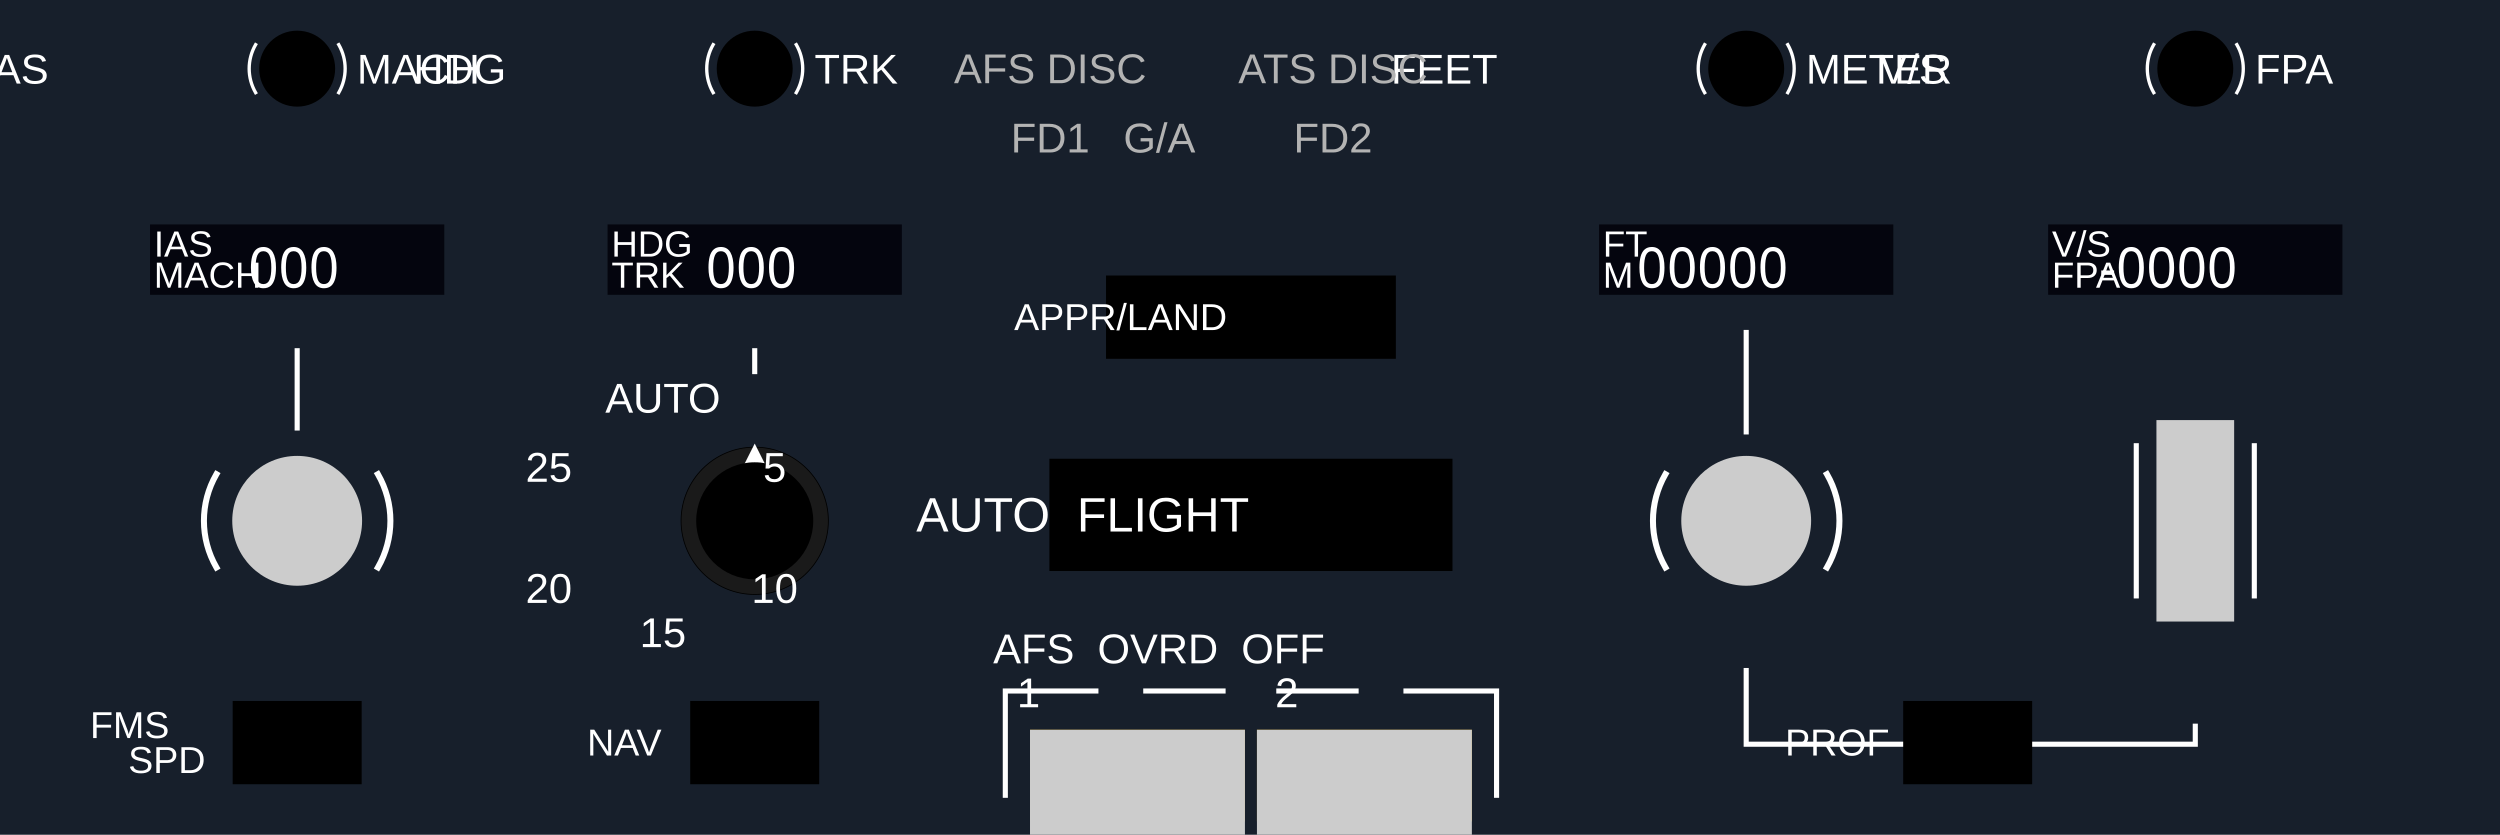
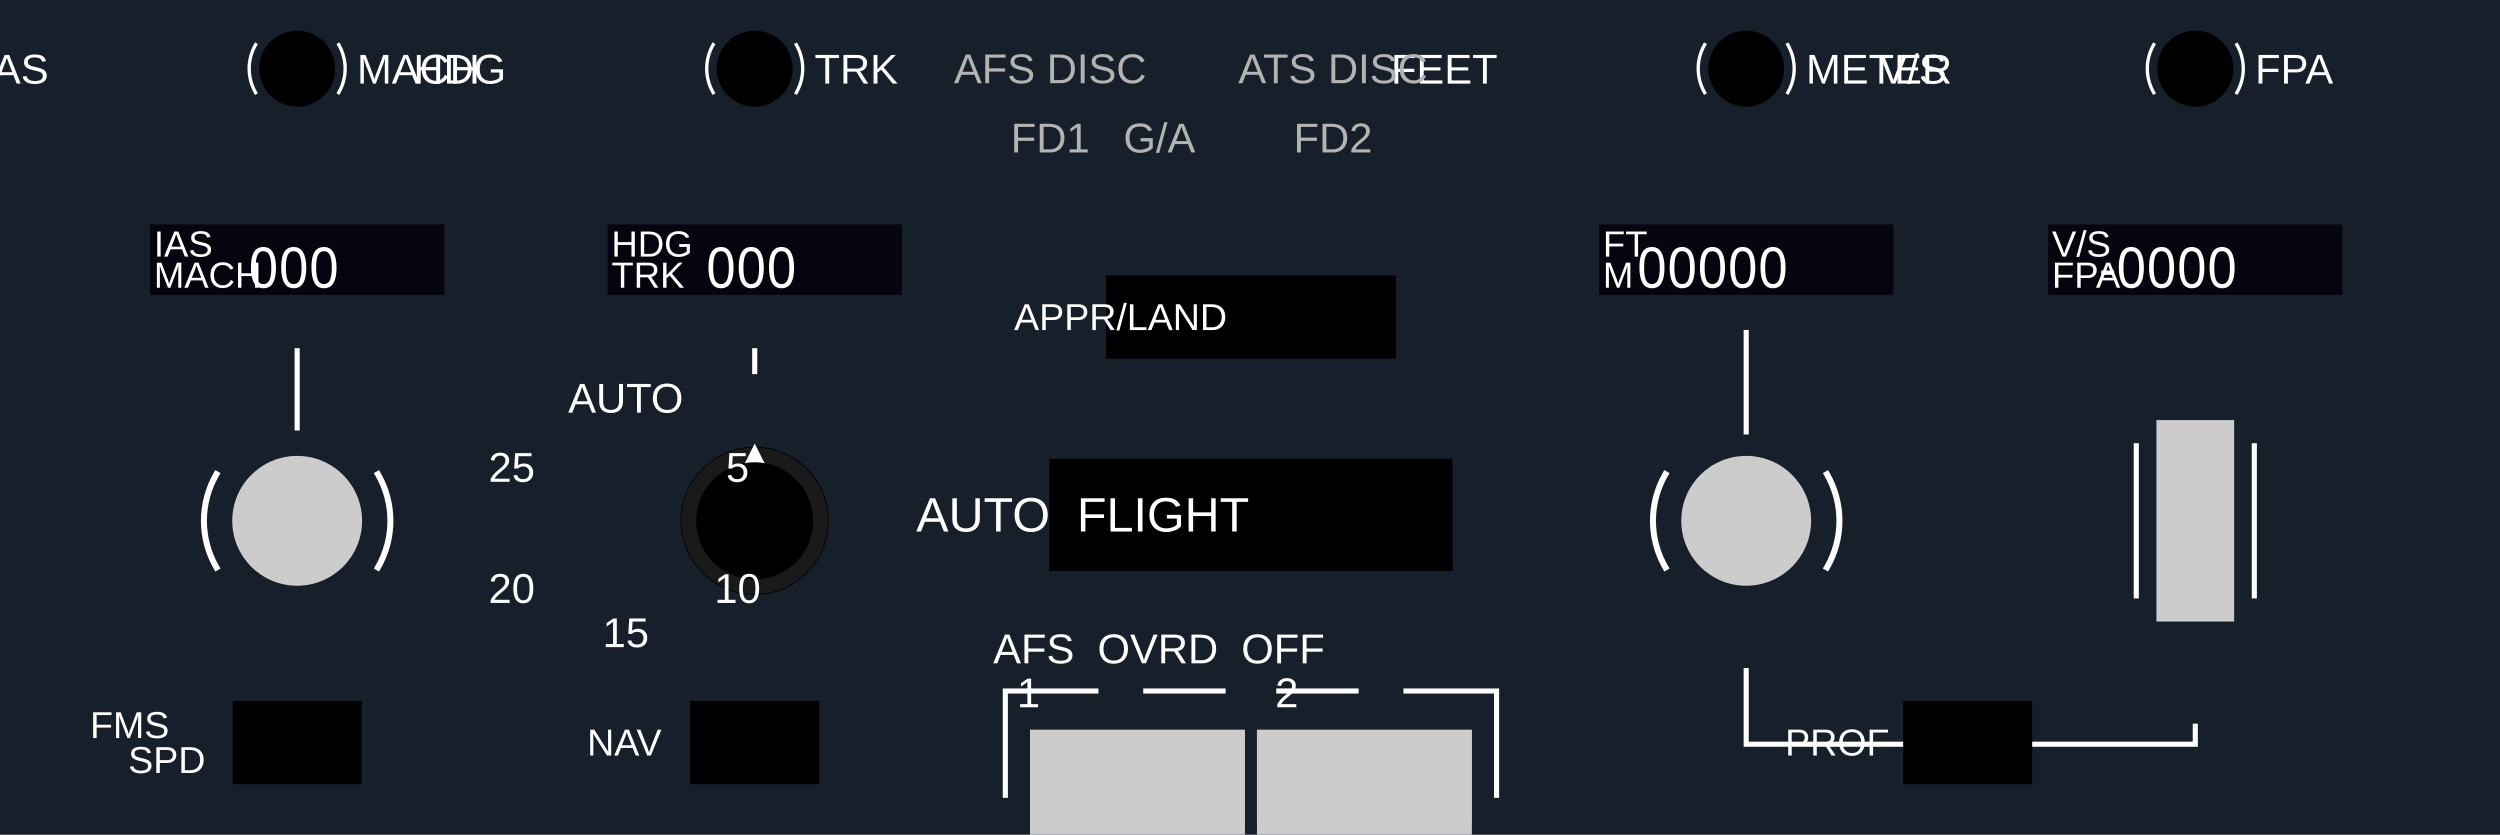
<svg xmlns="http://www.w3.org/2000/svg" xmlns:ns1="http://www.openswatchbook.org/uri/2009/osb" version="1.1" width="599" height="200" id="svg3651">
  <defs id="defs3653">
    <linearGradient id="linearGradient5215">
      <stop style="stop-color:#e6e6e6;stop-opacity:1;" offset="0" id="stop5217" />
      <stop style="stop-color:#e6e6e6;stop-opacity:0;" offset="1" id="stop5219" />
    </linearGradient>
    <linearGradient id="linearGradient5209" ns1:paint="solid">
      <stop style="stop-color:#e6e6e6;stop-opacity:1;" offset="0" id="stop5211" />
    </linearGradient>
    <symbol id="*Paper_Space" />
    <symbol id="*Model_Space" />
    <pattern y="0" x="0" width="8" patternUnits="userSpaceOnUse" id="Hatch" height="8">
      <path id="path5322" stroke-width="0.25" stroke="#000000" linecap="square" d="M8 4 l-4,4" />
      <path id="path5324" stroke-width="0.25" stroke="#000000" linecap="square" d="M6 2 l-4,4" />
      <path id="path5326" stroke-width="0.25" stroke="#000000" linecap="square" d="M4 0 l-4,4" />
    </pattern>
    <marker style="overflow:visible" refY="0" refX="0" orient="auto" id="DistanceX">
      <path id="path5319" style="stroke:#000000;stroke-width:0.5" d="M 3,-3 -3,3 M 0,-5 0,5" />
    </marker>
  </defs>
  <g id="layer1" transform="translate(0,-852.3622)">
    <rect style="fill:#171f2b;fill-opacity:1;stroke:none;stroke-width:1.8;stroke-linecap:square;stroke-linejoin:miter;stroke-miterlimit:4;stroke-dasharray:none;stroke-opacity:1" id="rect4230" width="599" height="200" x="0" y="852.362" />
    <g id="ApprLand" transform="matrix(0.8,0,0,0.8,228.5241,108.537)">
      <rect y="1012.298" x="45.599" height="24.944" width="86.804" id="rect4392-4" style="fill:#000000;fill-opacity:1;stroke:none;stroke-width:1.8;stroke-linecap:square;stroke-linejoin:miter;stroke-miterlimit:4;stroke-dasharray:none;stroke-opacity:1" />
      <text transform="scale(1.000002,0.9999983)" id="text4394-3" y="1028.642" x="88.855" style="font-style:normal;font-weight:normal;font-size:40.001px;line-height:93%;font-family:'Liberation Sans';text-align:center;letter-spacing:0px;word-spacing:0px;text-anchor:middle;fill:#000000;fill-opacity:1;stroke:none;stroke-width:1px;stroke-linecap:butt;stroke-linejoin:miter;stroke-opacity:1" xml:space="preserve">
        <tspan id="tspan4396-8" style="font-style:normal;font-variant:normal;font-weight:normal;font-stretch:normal;font-size:11.25px;line-height:93%;font-family:'Liberation Sans';-inkscape-font-specification:'Liberation Sans';text-align:center;text-anchor:middle;fill:#ffffff" y="1028.642" x="88.855">APPR/LAND</tspan>
      </text>
    </g>
    <text xml:space="preserve" style="font-style:normal;font-weight:normal;font-size:32px;line-height:125%;font-family:'Liberation Sans';letter-spacing:0px;word-spacing:0px;fill:#000000;fill-opacity:1;stroke:none;stroke-width:1px;stroke-linecap:butt;stroke-linejoin:miter;stroke-opacity:1" x="56.098" y="872.399" id="text4184">
      <tspan id="tspan4186" x="56.098" y="872.399" style="font-style:normal;font-variant:normal;font-weight:normal;font-stretch:normal;font-size:10px;font-family:'Liberation Sans';-inkscape-font-specification:'Liberation Sans';text-align:end;text-anchor:end;fill:#ffffff">IAS</tspan>
    </text>
    <text id="text4188" y="872.399" x="85.528" style="font-style:normal;font-weight:normal;font-size:32px;line-height:125%;font-family:'Liberation Sans';letter-spacing:0px;word-spacing:0px;fill:#000000;fill-opacity:1;stroke:none;stroke-width:1px;stroke-linecap:butt;stroke-linejoin:miter;stroke-opacity:1" xml:space="preserve">
      <tspan style="font-style:normal;font-variant:normal;font-weight:normal;font-stretch:normal;font-size:10px;font-family:'Liberation Sans';-inkscape-font-specification:'Liberation Sans';fill:#ffffff" y="872.399" x="85.528" id="tspan4190">MACH</tspan>
    </text>
    <path style="fill:none;fill-opacity:1;stroke:#ffffff;stroke-width:0.8;stroke-linecap:square;stroke-linejoin:miter;stroke-miterlimit:4;stroke-dasharray:none;stroke-opacity:1" d="m 81.159,863.063 c 2.054,3.558 2.054,7.941 0,11.498" id="path4198" />
    <path style="fill:none;fill-opacity:1;stroke:#ffffff;stroke-width:0.8;stroke-linecap:square;stroke-linejoin:miter;stroke-miterlimit:4;stroke-dasharray:none;stroke-opacity:1" d="m 61.243,874.561 c -2.054,-3.558 -2.054,-7.941 -1e-6,-11.498" id="path4200" />
    <path style="fill:#000000;fill-opacity:1;stroke:none;stroke-width:1;stroke-linecap:square;stroke-linejoin:miter;stroke-miterlimit:4;stroke-dasharray:none;stroke-opacity:1" d="m 80.302,868.812 c 3e-6,5.027 -4.075,9.102 -9.101,9.102 -5.027,0 -9.102,-4.075 -9.101,-9.102 3e-6,-5.027 4.075,-9.102 9.101,-9.102 5.027,0 9.101,4.075 9.101,9.102 z" id="IasMach" />
    <path style="fill:none;fill-rule:evenodd;stroke:#ffffff;stroke-width:1.224;stroke-linecap:butt;stroke-linejoin:miter;stroke-miterlimit:4;stroke-dasharray:none;stroke-opacity:1" d="m 71.201,935.785 0,19.738" id="path4204" />
    <path style="fill:none;fill-opacity:1;stroke:#ffffff;stroke-width:1.44;stroke-linecap:square;stroke-linejoin:miter;stroke-miterlimit:4;stroke-dasharray:none;stroke-opacity:1" d="m 90.548,965.98 c 3.991,6.912 3.991,15.428 0,22.34" id="path4206" />
    <path style="fill:none;fill-opacity:1;stroke:#ffffff;stroke-width:1.44;stroke-linecap:square;stroke-linejoin:miter;stroke-miterlimit:4;stroke-dasharray:none;stroke-opacity:1" d="m 51.854,988.32 c -3.991,-6.912 -3.991,-15.428 0,-22.34" id="path4208" />
    <path style="fill:#cccccc;fill-opacity:1;stroke:none;stroke-width:1;stroke-linecap:square;stroke-linejoin:miter;stroke-miterlimit:4;stroke-dasharray:none;stroke-opacity:1" d="m 86.757,977.15 c 0,8.591 -6.965,15.556 -15.556,15.556 -8.591,0 -15.556,-6.965 -15.556,-15.556 0,-8.591 6.965,-15.556 15.556,-15.556 8.591,0 15.556,6.965 15.556,15.556 z" id="SpdKnob" />
    <g id="FmsSpeed" transform="matrix(0.8,0,0,0.8,0,210.4724)">
      <rect y="1012.299" x="69.685" height="24.943" width="38.632" id="rect4212" style="fill:#000000;fill-opacity:1;stroke:none;stroke-width:1.8;stroke-linecap:square;stroke-linejoin:miter;stroke-miterlimit:4;stroke-dasharray:none;stroke-opacity:1" />
      <text transform="scale(0.999998,1.000002)" id="text4214" y="1023.41" x="88.855" style="font-style:normal;font-weight:normal;font-size:40.001px;line-height:93%;font-family:'Liberation Sans';text-align:center;letter-spacing:0px;word-spacing:0px;text-anchor:middle;fill:#000000;fill-opacity:1;stroke:none;stroke-width:1px;stroke-linecap:butt;stroke-linejoin:miter;stroke-opacity:1" xml:space="preserve">
        <tspan style="font-style:normal;font-variant:normal;font-weight:normal;font-stretch:normal;font-size:11.25px;line-height:93%;font-family:'Liberation Sans';-inkscape-font-specification:'Liberation Sans';text-align:center;text-anchor:middle;fill:#ffffff" y="1023.41" x="88.855" id="tspan4216">FMS</tspan>
        <tspan id="tspan4218" style="font-style:normal;font-variant:normal;font-weight:normal;font-stretch:normal;font-size:11.25px;line-height:93%;font-family:'Liberation Sans';-inkscape-font-specification:'Liberation Sans';text-align:center;text-anchor:middle;fill:#ffffff" y="1033.873" x="88.855">SPD</tspan>
      </text>
    </g>
    <rect style="fill:#04050e;fill-opacity:1;stroke:none;stroke-width:1.8;stroke-linecap:square;stroke-linejoin:miter;stroke-miterlimit:4;stroke-dasharray:none;stroke-opacity:1" id="rect4264" width="70.51" height="16.861" x="35.945" y="906.136" />
    <text id="text4304" y="872.399" x="165.727" style="font-style:normal;font-weight:normal;font-size:32px;line-height:125%;font-family:'Liberation Sans';letter-spacing:0px;word-spacing:0px;fill:#000000;fill-opacity:1;stroke:none;stroke-width:1px;stroke-linecap:butt;stroke-linejoin:miter;stroke-opacity:1" xml:space="preserve">
      <tspan style="font-style:normal;font-variant:normal;font-weight:normal;font-stretch:normal;font-size:10px;font-family:'Liberation Sans';-inkscape-font-specification:'Liberation Sans';text-align:end;text-anchor:end;fill:#ffffff" y="872.399" x="165.727" id="tspan4306">HDG</tspan>
    </text>
    <text xml:space="preserve" style="font-style:normal;font-weight:normal;font-size:32px;line-height:125%;font-family:'Liberation Sans';letter-spacing:0px;word-spacing:0px;fill:#000000;fill-opacity:1;stroke:none;stroke-width:1px;stroke-linecap:butt;stroke-linejoin:miter;stroke-opacity:1" x="195.157" y="872.399" id="text4308">
      <tspan id="tspan4310" x="195.157" y="872.399" style="font-style:normal;font-variant:normal;font-weight:normal;font-stretch:normal;font-size:10px;font-family:'Liberation Sans';-inkscape-font-specification:'Liberation Sans';fill:#ffffff">TRK</tspan>
    </text>
    <path id="path4312" d="m 190.788,863.063 c 2.054,3.558 2.054,7.941 0,11.498" style="fill:none;fill-opacity:1;stroke:#ffffff;stroke-width:0.8;stroke-linecap:square;stroke-linejoin:miter;stroke-miterlimit:4;stroke-dasharray:none;stroke-opacity:1" />
    <path id="path4314" d="m 170.872,874.561 c -2.054,-3.558 -2.054,-7.941 0,-11.498" style="fill:none;fill-opacity:1;stroke:#ffffff;stroke-width:0.8;stroke-linecap:square;stroke-linejoin:miter;stroke-miterlimit:4;stroke-dasharray:none;stroke-opacity:1" />
    <path style="fill:#000000;fill-opacity:1;stroke:none;stroke-width:1;stroke-linecap:square;stroke-linejoin:miter;stroke-miterlimit:4;stroke-dasharray:none;stroke-opacity:1" d="m 189.931,868.812 c 0,5.027 -4.075,9.102 -9.101,9.102 -5.027,0 -9.101,-4.075 -9.101,-9.102 0,-5.027 4.075,-9.102 9.101,-9.102 5.027,0 9.101,4.075 9.101,9.102 z" id="HdgTrk" />
    <path id="path4318" d="m 180.83,935.785 0,6.221" style="fill:none;fill-rule:evenodd;stroke:#ffffff;stroke-width:1.224;stroke-linecap:butt;stroke-linejoin:miter;stroke-miterlimit:4;stroke-dasharray:none;stroke-opacity:1" />
    <g id="HdgKnob">
      <path style="fill:#1a1a1a;fill-opacity:1;stroke:#000000;stroke-width:0.2;stroke-linecap:square;stroke-linejoin:miter;stroke-miterlimit:4;stroke-dasharray:none;stroke-opacity:1" d="m 198.476,977.15 c 0,9.746 -7.9,17.646 -17.646,17.646 -9.746,0 -17.646,-7.9 -17.646,-17.646 0,-9.746 7.9,-17.646 17.646,-17.646 9.746,0 17.646,7.9 17.646,17.646 z" id="ellipse4386" />
      <path id="BankLimit" d="m 177.886,965.603 2.944,-5.853 2.944,5.853" style="fill:#ffffff;fill-rule:evenodd;stroke:#ffffff;stroke-width:1px;stroke-linecap:butt;stroke-linejoin:miter;stroke-opacity:1" />
      <path style="fill:#000000;fill-opacity:1;stroke:none;stroke-width:1;stroke-linecap:square;stroke-linejoin:miter;stroke-miterlimit:4;stroke-dasharray:none;stroke-opacity:1" d="m 194.853,977.15 c 0,7.745 -6.278,14.023 -14.023,14.023 -7.745,0 -14.023,-6.278 -14.023,-14.023 0,-7.745 6.278,-14.023 14.023,-14.023 7.745,0 14.023,6.278 14.023,14.023 z" id="path4202" />
    </g>
    <g transform="matrix(0.8,0,0,0.8,109.6293,210.4724)" id="Nav">
      <rect style="fill:#000000;fill-opacity:1;stroke:none;stroke-width:1.8;stroke-linecap:square;stroke-linejoin:miter;stroke-miterlimit:4;stroke-dasharray:none;stroke-opacity:1" id="rect4328" width="38.632" height="24.944" x="69.685" y="1012.298" />
      <text xml:space="preserve" style="font-style:normal;font-weight:normal;font-size:40.001px;line-height:93%;font-family:'Liberation Sans';text-align:center;letter-spacing:0px;word-spacing:0px;text-anchor:middle;fill:#000000;fill-opacity:1;stroke:none;stroke-width:1px;stroke-linecap:butt;stroke-linejoin:miter;stroke-opacity:1" x="88.855" y="1028.642" id="text4330" transform="scale(1.000002,0.9999983)">
        <tspan x="88.855" y="1028.642" style="font-style:normal;font-variant:normal;font-weight:normal;font-stretch:normal;font-size:11.25px;line-height:93%;font-family:'Liberation Sans';-inkscape-font-specification:'Liberation Sans';text-align:center;text-anchor:middle;fill:#ffffff" id="tspan4334">NAV</tspan>
      </text>
    </g>
    <rect y="906.136" x="145.574" height="16.861" width="70.51" id="rect4336" style="fill:#04050e;fill-opacity:1;stroke:none;stroke-width:1.8;stroke-linecap:square;stroke-linejoin:miter;stroke-miterlimit:4;stroke-dasharray:none;stroke-opacity:1" />
-     <text id="BankAuto" y="951.232" x="181.058" style="font-style:normal;font-weight:normal;font-size:32px;line-height:125%;font-family:'Liberation Sans';letter-spacing:0px;word-spacing:0px;fill:#000000;fill-opacity:1;stroke:none;stroke-width:1px;stroke-linecap:butt;stroke-linejoin:miter;stroke-opacity:1" xml:space="preserve">
-       <tspan style="font-style:normal;font-variant:normal;font-weight:normal;font-stretch:normal;font-size:10px;font-family:'Liberation Sans';-inkscape-font-specification:'Liberation Sans';text-align:center;text-anchor:middle;fill:#ffffff" y="951.232" x="181.058" id="tspan4346">AUTO</tspan>
-     </text>
-     <text xml:space="preserve" style="font-style:normal;font-weight:normal;font-size:32px;line-height:125%;font-family:'Liberation Sans';letter-spacing:0px;word-spacing:0px;fill:#000000;fill-opacity:1;stroke:none;stroke-width:1px;stroke-linecap:butt;stroke-linejoin:miter;stroke-opacity:1" x="181.058" y="1007.415" id="Bank15">
-       <tspan id="tspan4368" x="181.058" y="1007.415" style="font-style:normal;font-variant:normal;font-weight:normal;font-stretch:normal;font-size:10px;font-family:'Liberation Sans';-inkscape-font-specification:'Liberation Sans';text-align:center;text-anchor:middle;fill:#ffffff">15</tspan>
-     </text>
-     <text id="Bank20" y="996.826" x="153.72" style="font-style:normal;font-weight:normal;font-size:32px;line-height:125%;font-family:'Liberation Sans';letter-spacing:0px;word-spacing:0px;fill:#000000;fill-opacity:1;stroke:none;stroke-width:1px;stroke-linecap:butt;stroke-linejoin:miter;stroke-opacity:1" xml:space="preserve" transform="scale(1.000002,0.9999978)">
-       <tspan style="font-style:normal;font-variant:normal;font-weight:normal;font-stretch:normal;font-size:10px;font-family:'Liberation Sans';-inkscape-font-specification:'Liberation Sans';text-align:center;text-anchor:middle;fill:#ffffff" y="996.826" x="153.72" id="tspan4372">20</tspan>
-     </text>
-     <text xml:space="preserve" style="font-style:normal;font-weight:normal;font-size:32px;line-height:125%;font-family:'Liberation Sans';letter-spacing:0px;word-spacing:0px;fill:#000000;fill-opacity:1;stroke:none;stroke-width:1px;stroke-linecap:butt;stroke-linejoin:miter;stroke-opacity:1" x="207.833" y="996.826" id="Bank10" transform="scale(1.000002,0.9999978)">
-       <tspan id="tspan4376" x="207.833" y="996.826" style="font-style:normal;font-variant:normal;font-weight:normal;font-stretch:normal;font-size:10px;font-family:'Liberation Sans';-inkscape-font-specification:'Liberation Sans';text-align:center;text-anchor:middle;fill:#ffffff">10</tspan>
-     </text>
-     <text xml:space="preserve" style="font-style:normal;font-weight:normal;font-size:32px;line-height:125%;font-family:'Liberation Sans';letter-spacing:0px;word-spacing:0px;fill:#000000;fill-opacity:1;stroke:none;stroke-width:1px;stroke-linecap:butt;stroke-linejoin:miter;stroke-opacity:1" x="153.72" y="967.808" id="Bank25" transform="scale(1.000002,0.9999978)">
-       <tspan id="tspan4380" x="153.72" y="967.808" style="font-style:normal;font-variant:normal;font-weight:normal;font-stretch:normal;font-size:10px;font-family:'Liberation Sans';-inkscape-font-specification:'Liberation Sans';text-align:center;text-anchor:middle;fill:#ffffff">25</tspan>
-     </text>
-     <text id="Bank5" y="967.808" x="207.833" style="font-style:normal;font-weight:normal;font-size:32px;line-height:125%;font-family:'Liberation Sans';letter-spacing:0px;word-spacing:0px;fill:#000000;fill-opacity:1;stroke:none;stroke-width:1px;stroke-linecap:butt;stroke-linejoin:miter;stroke-opacity:1" xml:space="preserve" transform="scale(1.000002,0.9999978)">
-       <tspan style="font-style:normal;font-variant:normal;font-weight:normal;font-stretch:normal;font-size:10px;font-family:'Liberation Sans';-inkscape-font-specification:'Liberation Sans';text-align:center;text-anchor:middle;fill:#ffffff" y="967.808" x="207.833" id="tspan4384">5</tspan>
-     </text>
+     <g id="BankAuto">
+       <rect y="944.249" x="167.268" height="7.08" width="27.124" id="rect4286" style="fill:#171f2b;fill-opacity:1;stroke:none;stroke-width:2;stroke-miterlimit:4;stroke-dasharray:none;stroke-opacity:1" />
+       <text xml:space="preserve" style="font-style:normal;font-weight:normal;font-size:32px;line-height:125%;font-family:'Liberation Sans';letter-spacing:0px;word-spacing:0px;fill:#000000;fill-opacity:1;stroke:none;stroke-width:1px;stroke-linecap:butt;stroke-linejoin:miter;stroke-opacity:1" x="181.058" y="951.232" id="text4344">
+         <tspan id="tspan4346" x="181.058" y="951.232" style="font-style:normal;font-variant:normal;font-weight:normal;font-stretch:normal;font-size:10px;font-family:'Liberation Sans';-inkscape-font-specification:'Liberation Sans';text-align:center;text-anchor:middle;fill:#ffffff">AUTO</tspan>
+       </text>
+     </g>
+     <g id="Bank5">
+       <rect y="960.925" x="205.45" height="6.978" width="4.741" id="rect4339" style="fill:#171f2b;fill-opacity:1;stroke:none;stroke-width:2;stroke-miterlimit:4;stroke-dasharray:none;stroke-opacity:1" />
+       <text transform="scale(1.000002,0.9999978)" xml:space="preserve" style="font-style:normal;font-weight:normal;font-size:32px;line-height:125%;font-family:'Liberation Sans';letter-spacing:0px;word-spacing:0px;fill:#000000;fill-opacity:1;stroke:none;stroke-width:1px;stroke-linecap:butt;stroke-linejoin:miter;stroke-opacity:1" x="207.833" y="967.808" id="text4382">
+         <tspan id="tspan4384" x="207.833" y="967.808" style="font-style:normal;font-variant:normal;font-weight:normal;font-stretch:normal;font-size:10px;font-family:'Liberation Sans';-inkscape-font-specification:'Liberation Sans';text-align:center;text-anchor:middle;fill:#ffffff">5</tspan>
+       </text>
+     </g>
+     <g id="Bank10">
+       <rect y="989.842" x="203.028" height="7.08" width="9.976" id="rect4332" style="fill:#171f2b;fill-opacity:1;stroke:none;stroke-width:2;stroke-miterlimit:4;stroke-dasharray:none;stroke-opacity:1" />
+       <text transform="scale(1.000002,0.9999978)" id="text4374" y="996.826" x="207.833" style="font-style:normal;font-weight:normal;font-size:32px;line-height:125%;font-family:'Liberation Sans';letter-spacing:0px;word-spacing:0px;fill:#000000;fill-opacity:1;stroke:none;stroke-width:1px;stroke-linecap:butt;stroke-linejoin:miter;stroke-opacity:1" xml:space="preserve">
+         <tspan style="font-style:normal;font-variant:normal;font-weight:normal;font-stretch:normal;font-size:10px;font-family:'Liberation Sans';-inkscape-font-specification:'Liberation Sans';text-align:center;text-anchor:middle;fill:#ffffff" y="996.826" x="207.833" id="tspan4376">10</tspan>
+       </text>
+     </g>
+     <g id="Bank15">
+       <rect y="1000.534" x="176.253" height="6.978" width="9.946" id="rect4325" style="fill:#171f2b;fill-opacity:1;stroke:none;stroke-width:2;stroke-miterlimit:4;stroke-dasharray:none;stroke-opacity:1" />
+       <text id="text4366" y="1007.415" x="181.058" style="font-style:normal;font-weight:normal;font-size:32px;line-height:125%;font-family:'Liberation Sans';letter-spacing:0px;word-spacing:0px;fill:#000000;fill-opacity:1;stroke:none;stroke-width:1px;stroke-linecap:butt;stroke-linejoin:miter;stroke-opacity:1" xml:space="preserve">
+         <tspan style="font-style:normal;font-variant:normal;font-weight:normal;font-stretch:normal;font-size:10px;font-family:'Liberation Sans';-inkscape-font-specification:'Liberation Sans';text-align:center;text-anchor:middle;fill:#ffffff" y="1007.415" x="181.058" id="tspan4368">15</tspan>
+       </text>
+     </g>
+     <g id="Bank20">
+       <rect y="989.842" x="148.657" height="7.08" width="10.234" id="rect4318" style="fill:#171f2b;fill-opacity:1;stroke:none;stroke-width:2;stroke-miterlimit:4;stroke-dasharray:none;stroke-opacity:1" />
+       <text transform="scale(1.000002,0.9999978)" xml:space="preserve" style="font-style:normal;font-weight:normal;font-size:32px;line-height:125%;font-family:'Liberation Sans';letter-spacing:0px;word-spacing:0px;fill:#000000;fill-opacity:1;stroke:none;stroke-width:1px;stroke-linecap:butt;stroke-linejoin:miter;stroke-opacity:1" x="153.72" y="996.826" id="text4370">
+         <tspan id="tspan4372" x="153.72" y="996.826" style="font-style:normal;font-variant:normal;font-weight:normal;font-stretch:normal;font-size:10px;font-family:'Liberation Sans';-inkscape-font-specification:'Liberation Sans';text-align:center;text-anchor:middle;fill:#ffffff">20</tspan>
+       </text>
+     </g>
+     <g id="Bank25">
+       <rect y="960.823" x="148.657" height="7.08" width="10.205" id="rect4311" style="fill:#171f2b;fill-opacity:1;stroke:none;stroke-width:2;stroke-miterlimit:4;stroke-dasharray:none;stroke-opacity:1" />
+       <text transform="scale(1.000002,0.9999978)" id="text4378" y="967.808" x="153.72" style="font-style:normal;font-weight:normal;font-size:32px;line-height:125%;font-family:'Liberation Sans';letter-spacing:0px;word-spacing:0px;fill:#000000;fill-opacity:1;stroke:none;stroke-width:1px;stroke-linecap:butt;stroke-linejoin:miter;stroke-opacity:1" xml:space="preserve">
+         <tspan style="font-style:normal;font-variant:normal;font-weight:normal;font-stretch:normal;font-size:10px;font-family:'Liberation Sans';-inkscape-font-specification:'Liberation Sans';text-align:center;text-anchor:middle;fill:#ffffff" y="967.808" x="153.72" id="tspan4380">25</tspan>
+       </text>
+     </g>
    <path style="fill:none;fill-rule:evenodd;stroke:#ffffff;stroke-width:1.224;stroke-linecap:butt;stroke-linejoin:miter;stroke-miterlimit:4;stroke-dasharray:none;stroke-opacity:1" d="m 418.388,1012.41 0,18.266 107.603,0 0,-4.928" id="path4432" />
    <g id="Prof" transform="matrix(0.8,0,0,0.8,400.2543,210.4724)">
      <rect y="1012.298" x="69.685" height="24.944" width="38.632" id="rect4392" style="fill:#000000;fill-opacity:1;stroke:none;stroke-width:1.8;stroke-linecap:square;stroke-linejoin:miter;stroke-miterlimit:4;stroke-dasharray:none;stroke-opacity:1" />
      <text transform="scale(1.000002,0.9999983)" id="text4394" y="1028.642" x="88.855" style="font-style:normal;font-weight:normal;font-size:40.001px;line-height:93%;font-family:'Liberation Sans';text-align:center;letter-spacing:0px;word-spacing:0px;text-anchor:middle;fill:#000000;fill-opacity:1;stroke:none;stroke-width:1px;stroke-linecap:butt;stroke-linejoin:miter;stroke-opacity:1" xml:space="preserve">
        <tspan id="tspan4396" style="font-style:normal;font-variant:normal;font-weight:normal;font-stretch:normal;font-size:11.25px;line-height:93%;font-family:'Liberation Sans';-inkscape-font-specification:'Liberation Sans';text-align:center;text-anchor:middle;fill:#ffffff" y="1028.642" x="88.855">PROF</tspan>
      </text>
    </g>
    <text id="text4398" y="872.399" x="403.285" style="font-style:normal;font-weight:normal;font-size:32px;line-height:125%;font-family:'Liberation Sans';letter-spacing:0px;word-spacing:0px;fill:#000000;fill-opacity:1;stroke:none;stroke-width:1px;stroke-linecap:butt;stroke-linejoin:miter;stroke-opacity:1" xml:space="preserve">
      <tspan style="font-style:normal;font-variant:normal;font-weight:normal;font-stretch:normal;font-size:10px;font-family:'Liberation Sans';-inkscape-font-specification:'Liberation Sans';text-align:end;text-anchor:end;fill:#ffffff" y="872.399" x="403.285" id="tspan4400">FEET</tspan>
    </text>
    <text xml:space="preserve" style="font-style:normal;font-weight:normal;font-size:32px;line-height:125%;font-family:'Liberation Sans';letter-spacing:0px;word-spacing:0px;fill:#000000;fill-opacity:1;stroke:none;stroke-width:1px;stroke-linecap:butt;stroke-linejoin:miter;stroke-opacity:1" x="432.715" y="872.399" id="text4402">
      <tspan id="tspan4404" x="432.715" y="872.399" style="font-style:normal;font-variant:normal;font-weight:normal;font-stretch:normal;font-size:10px;font-family:'Liberation Sans';-inkscape-font-specification:'Liberation Sans';fill:#ffffff">METER</tspan>
    </text>
    <path id="path4406" d="m 428.346,863.063 c 2.054,3.558 2.054,7.941 0,11.498" style="fill:none;fill-opacity:1;stroke:#ffffff;stroke-width:0.8;stroke-linecap:square;stroke-linejoin:miter;stroke-miterlimit:4;stroke-dasharray:none;stroke-opacity:1" />
    <path id="path4408" d="m 408.431,874.561 c -2.054,-3.558 -2.054,-7.941 -1e-5,-11.498" style="fill:none;fill-opacity:1;stroke:#ffffff;stroke-width:0.8;stroke-linecap:square;stroke-linejoin:miter;stroke-miterlimit:4;stroke-dasharray:none;stroke-opacity:1" />
    <path style="fill:#000000;fill-opacity:1;stroke:none;stroke-width:1;stroke-linecap:square;stroke-linejoin:miter;stroke-miterlimit:4;stroke-dasharray:none;stroke-opacity:1" d="m 427.49,868.812 c 0,5.027 -4.075,9.102 -9.101,9.102 -5.027,0 -9.101,-4.075 -9.101,-9.102 0,-5.027 4.075,-9.102 9.101,-9.102 5.027,0 9.101,4.075 9.101,9.102 z" id="FeetMeter" />
    <path id="path4412" d="m 418.388,931.41 0,25.05" style="fill:none;fill-rule:evenodd;stroke:#ffffff;stroke-width:1.224;stroke-linecap:butt;stroke-linejoin:miter;stroke-miterlimit:4;stroke-dasharray:none;stroke-opacity:1" />
    <path id="path4414" d="m 437.736,965.98 c 3.991,6.912 3.991,15.428 0,22.34" style="fill:none;fill-opacity:1;stroke:#ffffff;stroke-width:1.44;stroke-linecap:square;stroke-linejoin:miter;stroke-miterlimit:4;stroke-dasharray:none;stroke-opacity:1" />
    <path id="path4416" d="m 399.041,988.32 c -3.991,-6.912 -3.991,-15.428 0,-22.34" style="fill:none;fill-opacity:1;stroke:#ffffff;stroke-width:1.44;stroke-linecap:square;stroke-linejoin:miter;stroke-miterlimit:4;stroke-dasharray:none;stroke-opacity:1" />
    <path style="fill:#cccccc;fill-opacity:1;stroke:none;stroke-width:1;stroke-linecap:square;stroke-linejoin:miter;stroke-miterlimit:4;stroke-dasharray:none;stroke-opacity:1" d="m 433.944,977.15 c 0,8.591 -6.965,15.556 -15.556,15.556 -8.591,0 -15.556,-6.965 -15.556,-15.556 0,-8.591 6.965,-15.556 15.556,-15.556 8.591,0 15.556,6.965 15.556,15.556 z" id="AltKnob" />
    <rect y="906.136" x="383.133" height="16.861" width="70.51" id="rect4420" style="fill:#04050e;fill-opacity:1;stroke:none;stroke-width:1.8;stroke-linecap:square;stroke-linejoin:miter;stroke-miterlimit:4;stroke-dasharray:none;stroke-opacity:1" />
    <text xml:space="preserve" style="font-style:normal;font-weight:normal;font-size:32px;line-height:125%;font-family:'Liberation Sans';letter-spacing:0px;word-spacing:0px;fill:#000000;fill-opacity:1;stroke:none;stroke-width:1px;stroke-linecap:butt;stroke-linejoin:miter;stroke-opacity:1" x="510.889" y="872.399" id="text4434">
      <tspan id="tspan4436" x="510.889" y="872.399" style="font-style:normal;font-variant:normal;font-weight:normal;font-stretch:normal;font-size:10px;font-family:'Liberation Sans';-inkscape-font-specification:'Liberation Sans';text-align:end;text-anchor:end;fill:#ffffff">V/S</tspan>
    </text>
    <text id="text4438" y="872.399" x="540.319" style="font-style:normal;font-weight:normal;font-size:32px;line-height:125%;font-family:'Liberation Sans';letter-spacing:0px;word-spacing:0px;fill:#000000;fill-opacity:1;stroke:none;stroke-width:1px;stroke-linecap:butt;stroke-linejoin:miter;stroke-opacity:1" xml:space="preserve">
      <tspan style="font-style:normal;font-variant:normal;font-weight:normal;font-stretch:normal;font-size:10px;font-family:'Liberation Sans';-inkscape-font-specification:'Liberation Sans';fill:#ffffff" y="872.399" x="540.319" id="tspan4440">FPA</tspan>
    </text>
    <path style="fill:none;fill-opacity:1;stroke:#ffffff;stroke-width:0.8;stroke-linecap:square;stroke-linejoin:miter;stroke-miterlimit:4;stroke-dasharray:none;stroke-opacity:1" d="m 535.95,863.063 c 2.054,3.558 2.054,7.941 0,11.498" id="path4442" />
    <path style="fill:none;fill-opacity:1;stroke:#ffffff;stroke-width:0.8;stroke-linecap:square;stroke-linejoin:miter;stroke-miterlimit:4;stroke-dasharray:none;stroke-opacity:1" d="m 516.034,874.561 c -2.054,-3.558 -2.054,-7.941 -1e-5,-11.498" id="path4444" />
    <path style="fill:#000000;fill-opacity:1;stroke:none;stroke-width:1;stroke-linecap:square;stroke-linejoin:miter;stroke-miterlimit:4;stroke-dasharray:none;stroke-opacity:1" d="m 535.093,868.812 c 0,5.027 -4.075,9.102 -9.101,9.102 -5.027,0 -9.101,-4.075 -9.101,-9.102 0,-5.027 4.075,-9.102 9.101,-9.102 5.027,0 9.101,4.075 9.101,9.102 z" id="VsFpa" />
    <rect style="fill:#04050e;fill-opacity:1;stroke:none;stroke-width:1.8;stroke-linecap:square;stroke-linejoin:miter;stroke-miterlimit:4;stroke-dasharray:none;stroke-opacity:1" id="rect4448" width="70.51" height="16.861" x="490.736" y="906.136" />
    <rect style="fill:#cccccc;fill-opacity:1;stroke:none;stroke-width:1.8;stroke-linecap:square;stroke-linejoin:miter;stroke-miterlimit:4;stroke-dasharray:none;stroke-opacity:1" id="VsKnob" width="18.621" height="48.268" x="516.681" y="953.016" />
    <path style="fill:none;fill-rule:evenodd;stroke:#ffffff;stroke-width:1.224;stroke-linecap:butt;stroke-linejoin:miter;stroke-miterlimit:4;stroke-dasharray:none;stroke-opacity:1" d="m 511.85,958.548 0,37.204" id="path4463" />
    <path id="path4465" d="m 540.133,958.548 0,37.204" style="fill:none;fill-rule:evenodd;stroke:#ffffff;stroke-width:1.224;stroke-linecap:butt;stroke-linejoin:miter;stroke-miterlimit:4;stroke-dasharray:none;stroke-opacity:1" />
    <g transform="matrix(1.032161,0,0,1.032161,207.8615,-81.99901)" id="Autoflight">
      <rect style="fill:#000000;fill-opacity:1;stroke:none;stroke-width:1.8;stroke-linecap:square;stroke-linejoin:miter;stroke-miterlimit:4;stroke-dasharray:none;stroke-opacity:1" id="rect4493" width="93.574" height="26.06" x="42.214" y="1011.74" />
      <text xml:space="preserve" style="font-style:normal;font-weight:normal;font-size:40.001px;line-height:93%;font-family:'Liberation Sans';text-align:center;letter-spacing:0px;word-spacing:0px;text-anchor:middle;fill:#000000;fill-opacity:1;stroke:none;stroke-width:1px;stroke-linecap:butt;stroke-linejoin:miter;stroke-opacity:1" x="88.855" y="1028.642" id="text4495" transform="scale(1.000002,0.9999983)">
        <tspan x="88.855" y="1028.642" style="font-style:normal;font-variant:normal;font-weight:normal;font-stretch:normal;font-size:11.25px;line-height:93%;font-family:'Liberation Sans';-inkscape-font-specification:'Liberation Sans';text-align:center;text-anchor:middle;fill:#ffffff" id="tspan4497">AUTO  FLIGHT</tspan>
      </text>
    </g>
    <path style="fill:none;fill-rule:evenodd;stroke:#ffffff;stroke-width:1.224;stroke-linecap:butt;stroke-linejoin:miter;stroke-miterlimit:4;stroke-dasharray:none;stroke-opacity:1" d="m 336.263,1017.925 22.313,0 0,25.597" id="path4499" />
    <path id="path4501" d="m 263.187,1017.925 -22.313,0 0,25.597" style="fill:none;fill-rule:evenodd;stroke:#ffffff;stroke-width:1.224;stroke-linecap:butt;stroke-linejoin:miter;stroke-miterlimit:4;stroke-dasharray:none;stroke-opacity:1" />
    <text transform="scale(1.000003,0.9999968)" xml:space="preserve" style="font-style:normal;font-weight:normal;font-size:32px;line-height:125%;font-family:'Liberation Sans';letter-spacing:0px;word-spacing:0px;fill:#000000;fill-opacity:1;stroke:none;stroke-width:1px;stroke-linecap:butt;stroke-linejoin:miter;stroke-opacity:1" x="268.66" y="1021.831" id="text4503">
      <tspan id="tspan4505" x="268.66" y="1021.831" style="font-style:normal;font-variant:normal;font-weight:normal;font-stretch:normal;font-size:10px;font-family:'Liberation Sans';-inkscape-font-specification:'Liberation Sans';text-align:center;text-anchor:middle;fill:#ffffff">1</tspan>
    </text>
    <text id="text4507" y="1021.831" x="330.535" style="font-style:normal;font-weight:normal;font-size:32px;line-height:125%;font-family:'Liberation Sans';letter-spacing:0px;word-spacing:0px;fill:#000000;fill-opacity:1;stroke:none;stroke-width:1px;stroke-linecap:butt;stroke-linejoin:miter;stroke-opacity:1" xml:space="preserve" transform="scale(1.000003,0.9999968)">
      <tspan style="font-style:normal;font-variant:normal;font-weight:normal;font-stretch:normal;font-size:10px;font-family:'Liberation Sans';-inkscape-font-specification:'Liberation Sans';text-align:center;text-anchor:middle;fill:#ffffff" y="1021.831" x="330.535" id="tspan4509">2</tspan>
    </text>
    <path id="path4511" d="m 293.656,1017.925 -19.738,0" style="fill:none;fill-rule:evenodd;stroke:#ffffff;stroke-width:1.224;stroke-linecap:butt;stroke-linejoin:miter;stroke-miterlimit:4;stroke-dasharray:none;stroke-opacity:1" />
    <path style="fill:none;fill-rule:evenodd;stroke:#ffffff;stroke-width:1.224;stroke-linecap:butt;stroke-linejoin:miter;stroke-miterlimit:4;stroke-dasharray:none;stroke-opacity:1" d="m 325.531,1017.925 -19.738,0" id="path4513" />
    <text id="text4515" y="1011.295" x="299.917" style="font-style:normal;font-weight:normal;font-size:32px;line-height:125%;font-family:'Liberation Sans';letter-spacing:0px;word-spacing:0px;fill:#000000;fill-opacity:1;stroke:none;stroke-width:1px;stroke-linecap:butt;stroke-linejoin:miter;stroke-opacity:1" xml:space="preserve" transform="scale(1.000002,0.9999979)">
      <tspan style="font-style:normal;font-variant:normal;font-weight:normal;font-stretch:normal;font-size:10px;font-family:'Liberation Sans';-inkscape-font-specification:'Liberation Sans';text-align:center;text-anchor:middle;fill:#ffffff" y="1011.295" x="299.917" id="tspan4517">AFS  OVRD  OFF</tspan>
    </text>
    <text id="AfsDisc" y="872.303" x="273.857" style="font-style:normal;font-weight:normal;font-size:32px;line-height:125%;font-family:'Liberation Sans';text-align:center;letter-spacing:0px;word-spacing:0px;text-anchor:middle;fill:#b3b3b3;fill-opacity:1;stroke:none;stroke-width:1px;stroke-linecap:butt;stroke-linejoin:miter;stroke-opacity:1;" xml:space="preserve" transform="scale(1.000002,0.9999979)">
      <tspan style="font-style:normal;font-variant:normal;font-weight:normal;font-stretch:normal;font-size:10px;font-family:'Liberation Sans';-inkscape-font-specification:'Liberation Sans';text-align:center;text-anchor:middle;fill:#b3b3b3;" y="872.303" x="273.857" id="tspan4525">AFS DISC</tspan>
    </text>
    <text xml:space="preserve" style="font-style:normal;font-weight:normal;font-size:10px;line-height:125%;font-family:'Liberation Sans';text-align:center;letter-spacing:0px;word-spacing:0px;text-anchor:middle;fill:#b3b3b3;fill-opacity:1;stroke:none;stroke-width:1px;stroke-linecap:butt;stroke-linejoin:miter;stroke-opacity:1;" x="326.329" y="872.303" id="AtsDisc" transform="scale(1.000002,0.9999979)">
      <tspan id="tspan4529" x="326.329" y="872.303" style="font-style:normal;font-variant:normal;font-weight:normal;font-stretch:normal;font-size:10px;font-family:'Liberation Sans';-inkscape-font-specification:'Liberation Sans';text-align:center;text-anchor:middle;fill:#b3b3b3;">ATS DISC</tspan>
    </text>
    <g id="AfsOvrd2Group">
      <rect y="1027.219" x="301.164" height="21.961" width="51.496" id="rect4276" style="fill:#d79d00;fill-opacity:1;stroke:none;stroke-width:1.8;stroke-linecap:square;stroke-linejoin:miter;stroke-miterlimit:4;stroke-dasharray:none;stroke-opacity:1" />
      <rect style="fill:#cccccc;fill-opacity:1;stroke:none;stroke-width:1.8;stroke-linecap:square;stroke-linejoin:miter;stroke-miterlimit:4;stroke-dasharray:none;stroke-opacity:1" id="AfsOvrd2" width="51.496" height="25.143" x="301.164" y="1027.219" />
    </g>
    <g id="AfsOvrd1Group">
      <rect style="fill:#d79d00;fill-opacity:1;stroke:none;stroke-width:1.8;stroke-linecap:square;stroke-linejoin:miter;stroke-miterlimit:4;stroke-dasharray:none;stroke-opacity:1" id="rect4278" width="51.496" height="21.961" x="246.79" y="1027.219" />
      <rect y="1027.219" x="246.79" height="25.143" width="51.496" id="AfsOvrd1" style="fill:#cccccc;fill-opacity:1;stroke:none;stroke-width:1.8;stroke-linecap:square;stroke-linejoin:miter;stroke-miterlimit:4;stroke-dasharray:none;stroke-opacity:1" />
    </g>
    <text transform="scale(1.000002,0.9999979)" xml:space="preserve" style="font-style:normal;font-weight:normal;font-size:32px;line-height:125%;font-family:'Liberation Sans';text-align:center;letter-spacing:0px;word-spacing:0px;text-anchor:middle;fill:#b3b3b3;fill-opacity:1;stroke:none;stroke-width:1px;stroke-linecap:butt;stroke-linejoin:miter;stroke-opacity:1" x="273.857" y="888.897" id="Fd1">
      <tspan id="tspan4282" x="273.857" y="888.897" style="font-style:normal;font-variant:normal;font-weight:normal;font-stretch:normal;font-size:10px;font-family:'Liberation Sans';-inkscape-font-specification:'Liberation Sans';text-align:center;text-anchor:middle;fill:#b3b3b3">FD1</tspan>
    </text>
    <text transform="scale(1.000002,0.9999979)" id="Fd2" y="888.897" x="326.329" style="font-style:normal;font-weight:normal;font-size:10px;line-height:125%;font-family:'Liberation Sans';text-align:center;letter-spacing:0px;word-spacing:0px;text-anchor:middle;fill:#b3b3b3;fill-opacity:1;stroke:none;stroke-width:1px;stroke-linecap:butt;stroke-linejoin:miter;stroke-opacity:1" xml:space="preserve">
      <tspan style="font-style:normal;font-variant:normal;font-weight:normal;font-stretch:normal;font-size:10px;font-family:'Liberation Sans';-inkscape-font-specification:'Liberation Sans';text-align:center;text-anchor:middle;fill:#b3b3b3" y="888.897" x="326.329" id="tspan4286">FD2</tspan>
    </text>
    <text id="Ga" y="888.888" x="300.02" style="font-style:normal;font-weight:normal;font-size:32px;line-height:125%;font-family:'Liberation Sans';text-align:center;letter-spacing:0px;word-spacing:0px;text-anchor:middle;fill:#b3b3b3;fill-opacity:1;stroke:none;stroke-width:1px;stroke-linecap:butt;stroke-linejoin:miter;stroke-opacity:1" xml:space="preserve" transform="scale(0.999991,1.000009)">
      <tspan style="font-style:normal;font-variant:normal;font-weight:normal;font-stretch:normal;font-size:10px;font-family:'Liberation Sans';-inkscape-font-specification:'Liberation Sans';text-align:center;text-anchor:middle;fill:#b3b3b3" y="888.888" x="300.02" id="tspan4291">G/A</tspan>
    </text>
    <g id="Display">
      <text xml:space="preserve" style="font-style:normal;font-weight:normal;font-size:32px;line-height:125%;font-family:'Liberation Sans';letter-spacing:0px;word-spacing:0px;fill:#000000;fill-opacity:1;stroke:none;stroke-width:1px;stroke-linecap:butt;stroke-linejoin:miter;stroke-opacity:1" x="36.866" y="913.849" id="IasInd">
        <tspan id="tspan4543" x="36.866" y="913.849" style="font-style:normal;font-variant:normal;font-weight:normal;font-stretch:normal;font-size:8.75px;font-family:'Liberation Sans';-inkscape-font-specification:'Liberation Sans';text-align:start;text-anchor:start;fill:#ffffff">IAS</tspan>
      </text>
      <text id="MachInd" y="921.308" x="36.866" style="font-style:normal;font-weight:normal;font-size:32px;line-height:125%;font-family:'Liberation Sans';letter-spacing:0px;word-spacing:0px;fill:#000000;fill-opacity:1;stroke:none;stroke-width:1px;stroke-linecap:butt;stroke-linejoin:miter;stroke-opacity:1" xml:space="preserve">
        <tspan style="font-style:normal;font-variant:normal;font-weight:normal;font-stretch:normal;font-size:8.75px;font-family:'Liberation Sans';-inkscape-font-specification:'Liberation Sans';text-align:start;text-anchor:start;fill:#ffffff" y="921.308" x="36.866" id="tspan4547">MACH</tspan>
      </text>
      <text id="HdgInd" y="913.849" x="146.495" style="font-style:normal;font-weight:normal;font-size:32px;line-height:125%;font-family:'Liberation Sans';letter-spacing:0px;word-spacing:0px;fill:#000000;fill-opacity:1;stroke:none;stroke-width:1px;stroke-linecap:butt;stroke-linejoin:miter;stroke-opacity:1" xml:space="preserve">
        <tspan style="font-style:normal;font-variant:normal;font-weight:normal;font-stretch:normal;font-size:8.75px;font-family:'Liberation Sans';-inkscape-font-specification:'Liberation Sans';text-align:start;text-anchor:start;fill:#ffffff" y="913.849" x="146.495" id="tspan4551">HDG</tspan>
      </text>
      <text xml:space="preserve" style="font-style:normal;font-weight:normal;font-size:32px;line-height:125%;font-family:'Liberation Sans';letter-spacing:0px;word-spacing:0px;fill:#000000;fill-opacity:1;stroke:none;stroke-width:1px;stroke-linecap:butt;stroke-linejoin:miter;stroke-opacity:1" x="146.495" y="921.308" id="TrkInd">
        <tspan id="tspan4555" x="146.495" y="921.308" style="font-style:normal;font-variant:normal;font-weight:normal;font-stretch:normal;font-size:8.75px;font-family:'Liberation Sans';-inkscape-font-specification:'Liberation Sans';text-align:start;text-anchor:start;fill:#ffffff">TRK</tspan>
      </text>
      <text xml:space="preserve" style="font-style:normal;font-weight:normal;font-size:32px;line-height:125%;font-family:'Liberation Sans';letter-spacing:0px;word-spacing:0px;fill:#000000;fill-opacity:1;stroke:none;stroke-width:1px;stroke-linecap:butt;stroke-linejoin:miter;stroke-opacity:1" x="384.054" y="913.849" id="FeetInd">
        <tspan id="tspan4559" x="384.054" y="913.849" style="font-style:normal;font-variant:normal;font-weight:normal;font-stretch:normal;font-size:8.75px;font-family:'Liberation Sans';-inkscape-font-specification:'Liberation Sans';text-align:start;text-anchor:start;fill:#ffffff">FT</tspan>
      </text>
      <text id="MeterInd" y="921.308" x="384.054" style="font-style:normal;font-weight:normal;font-size:32px;line-height:125%;font-family:'Liberation Sans';letter-spacing:0px;word-spacing:0px;fill:#000000;fill-opacity:1;stroke:none;stroke-width:1px;stroke-linecap:butt;stroke-linejoin:miter;stroke-opacity:1" xml:space="preserve">
        <tspan style="font-style:normal;font-variant:normal;font-weight:normal;font-stretch:normal;font-size:8.75px;font-family:'Liberation Sans';-inkscape-font-specification:'Liberation Sans';text-align:start;text-anchor:start;fill:#ffffff" y="921.308" x="384.054" id="tspan4563">M</tspan>
      </text>
      <text id="VsInd" y="913.849" x="491.657" style="font-style:normal;font-weight:normal;font-size:32px;line-height:125%;font-family:'Liberation Sans';letter-spacing:0px;word-spacing:0px;fill:#000000;fill-opacity:1;stroke:none;stroke-width:1px;stroke-linecap:butt;stroke-linejoin:miter;stroke-opacity:1" xml:space="preserve">
        <tspan style="font-style:normal;font-variant:normal;font-weight:normal;font-stretch:normal;font-size:8.75px;font-family:'Liberation Sans';-inkscape-font-specification:'Liberation Sans';text-align:start;text-anchor:start;fill:#ffffff" y="913.849" x="491.657" id="tspan4567">V/S</tspan>
      </text>
      <text xml:space="preserve" style="font-style:normal;font-weight:normal;font-size:32px;line-height:125%;font-family:'Liberation Sans';letter-spacing:0px;word-spacing:0px;fill:#000000;fill-opacity:1;stroke:none;stroke-width:1px;stroke-linecap:butt;stroke-linejoin:miter;stroke-opacity:1" x="491.657" y="921.308" id="FpaInd">
        <tspan id="tspan4571" x="491.657" y="921.308" style="font-style:normal;font-variant:normal;font-weight:normal;font-stretch:normal;font-size:8.75px;font-family:'Liberation Sans';-inkscape-font-specification:'Liberation Sans';text-align:start;text-anchor:start;fill:#ffffff">FPA</tspan>
      </text>
      <text transform="scale(0.9702991,1.03061)" id="Vs_7seg" y="893.935" x="577.86" style="font-style:normal;font-weight:normal;font-size:13.063px;line-height:125%;font-family:'Liberation Sans';letter-spacing:0px;word-spacing:0px;fill:#ffffff;fill-opacity:1;stroke:none;stroke-width:1px;stroke-linecap:butt;stroke-linejoin:miter;stroke-opacity:1" xml:space="preserve">
        <tspan style="font-style:normal;font-variant:normal;font-weight:normal;font-stretch:normal;font-family:Std7SegCustom;-inkscape-font-specification:Std7SegCustom;text-align:end;letter-spacing:0px;text-anchor:end" y="893.935" x="577.86" id="tspan4320">-0000</tspan>
      </text>
      <text xml:space="preserve" style="font-style:normal;font-weight:normal;font-size:13.063px;line-height:125%;font-family:'Liberation Sans';letter-spacing:0px;word-spacing:0px;fill:#ffffff;fill-opacity:1;stroke:none;stroke-width:1px;stroke-linecap:butt;stroke-linejoin:miter;stroke-opacity:1" x="466.961" y="893.939" id="Alt_7seg" transform="scale(0.9703037,1.030605)">
        <tspan id="tspan4287" x="466.961" y="893.939" style="font-style:normal;font-variant:normal;font-weight:normal;font-stretch:normal;font-family:Std7SegCustom;-inkscape-font-specification:Std7SegCustom;text-align:end;letter-spacing:0px;text-anchor:end">00000</tspan>
      </text>
      <text transform="scale(0.9703119,1.030596)" id="Hdg_7seg" y="893.947" x="222.13" style="font-style:normal;font-weight:normal;font-size:13.063px;line-height:125%;font-family:'Liberation Sans';letter-spacing:0px;word-spacing:0px;fill:#ffffff;fill-opacity:1;stroke:none;stroke-width:1px;stroke-linecap:butt;stroke-linejoin:miter;stroke-opacity:1" xml:space="preserve">
        <tspan style="font-style:normal;font-variant:normal;font-weight:normal;font-stretch:normal;font-family:Std7SegCustom;-inkscape-font-specification:Std7SegCustom;text-align:end;letter-spacing:0px;text-anchor:end" y="893.947" x="222.13" id="tspan4292">000</tspan>
      </text>
      <text xml:space="preserve" style="font-style:normal;font-weight:normal;font-size:13.063px;line-height:125%;font-family:'Liberation Sans';letter-spacing:0px;word-spacing:0px;fill:#ffffff;fill-opacity:1;stroke:none;stroke-width:1px;stroke-linecap:butt;stroke-linejoin:miter;stroke-opacity:1" x="109.146" y="893.951" id="Spd_7seg" transform="scale(0.9703159,1.030592)">
        <tspan id="tspan4296" x="109.146" y="893.951" style="font-style:normal;font-variant:normal;font-weight:normal;font-stretch:normal;font-family:Std7SegCustom;-inkscape-font-specification:Std7SegCustom;text-align:end;letter-spacing:0px;text-anchor:end">000</tspan>
      </text>
    </g>
  </g>
</svg>
